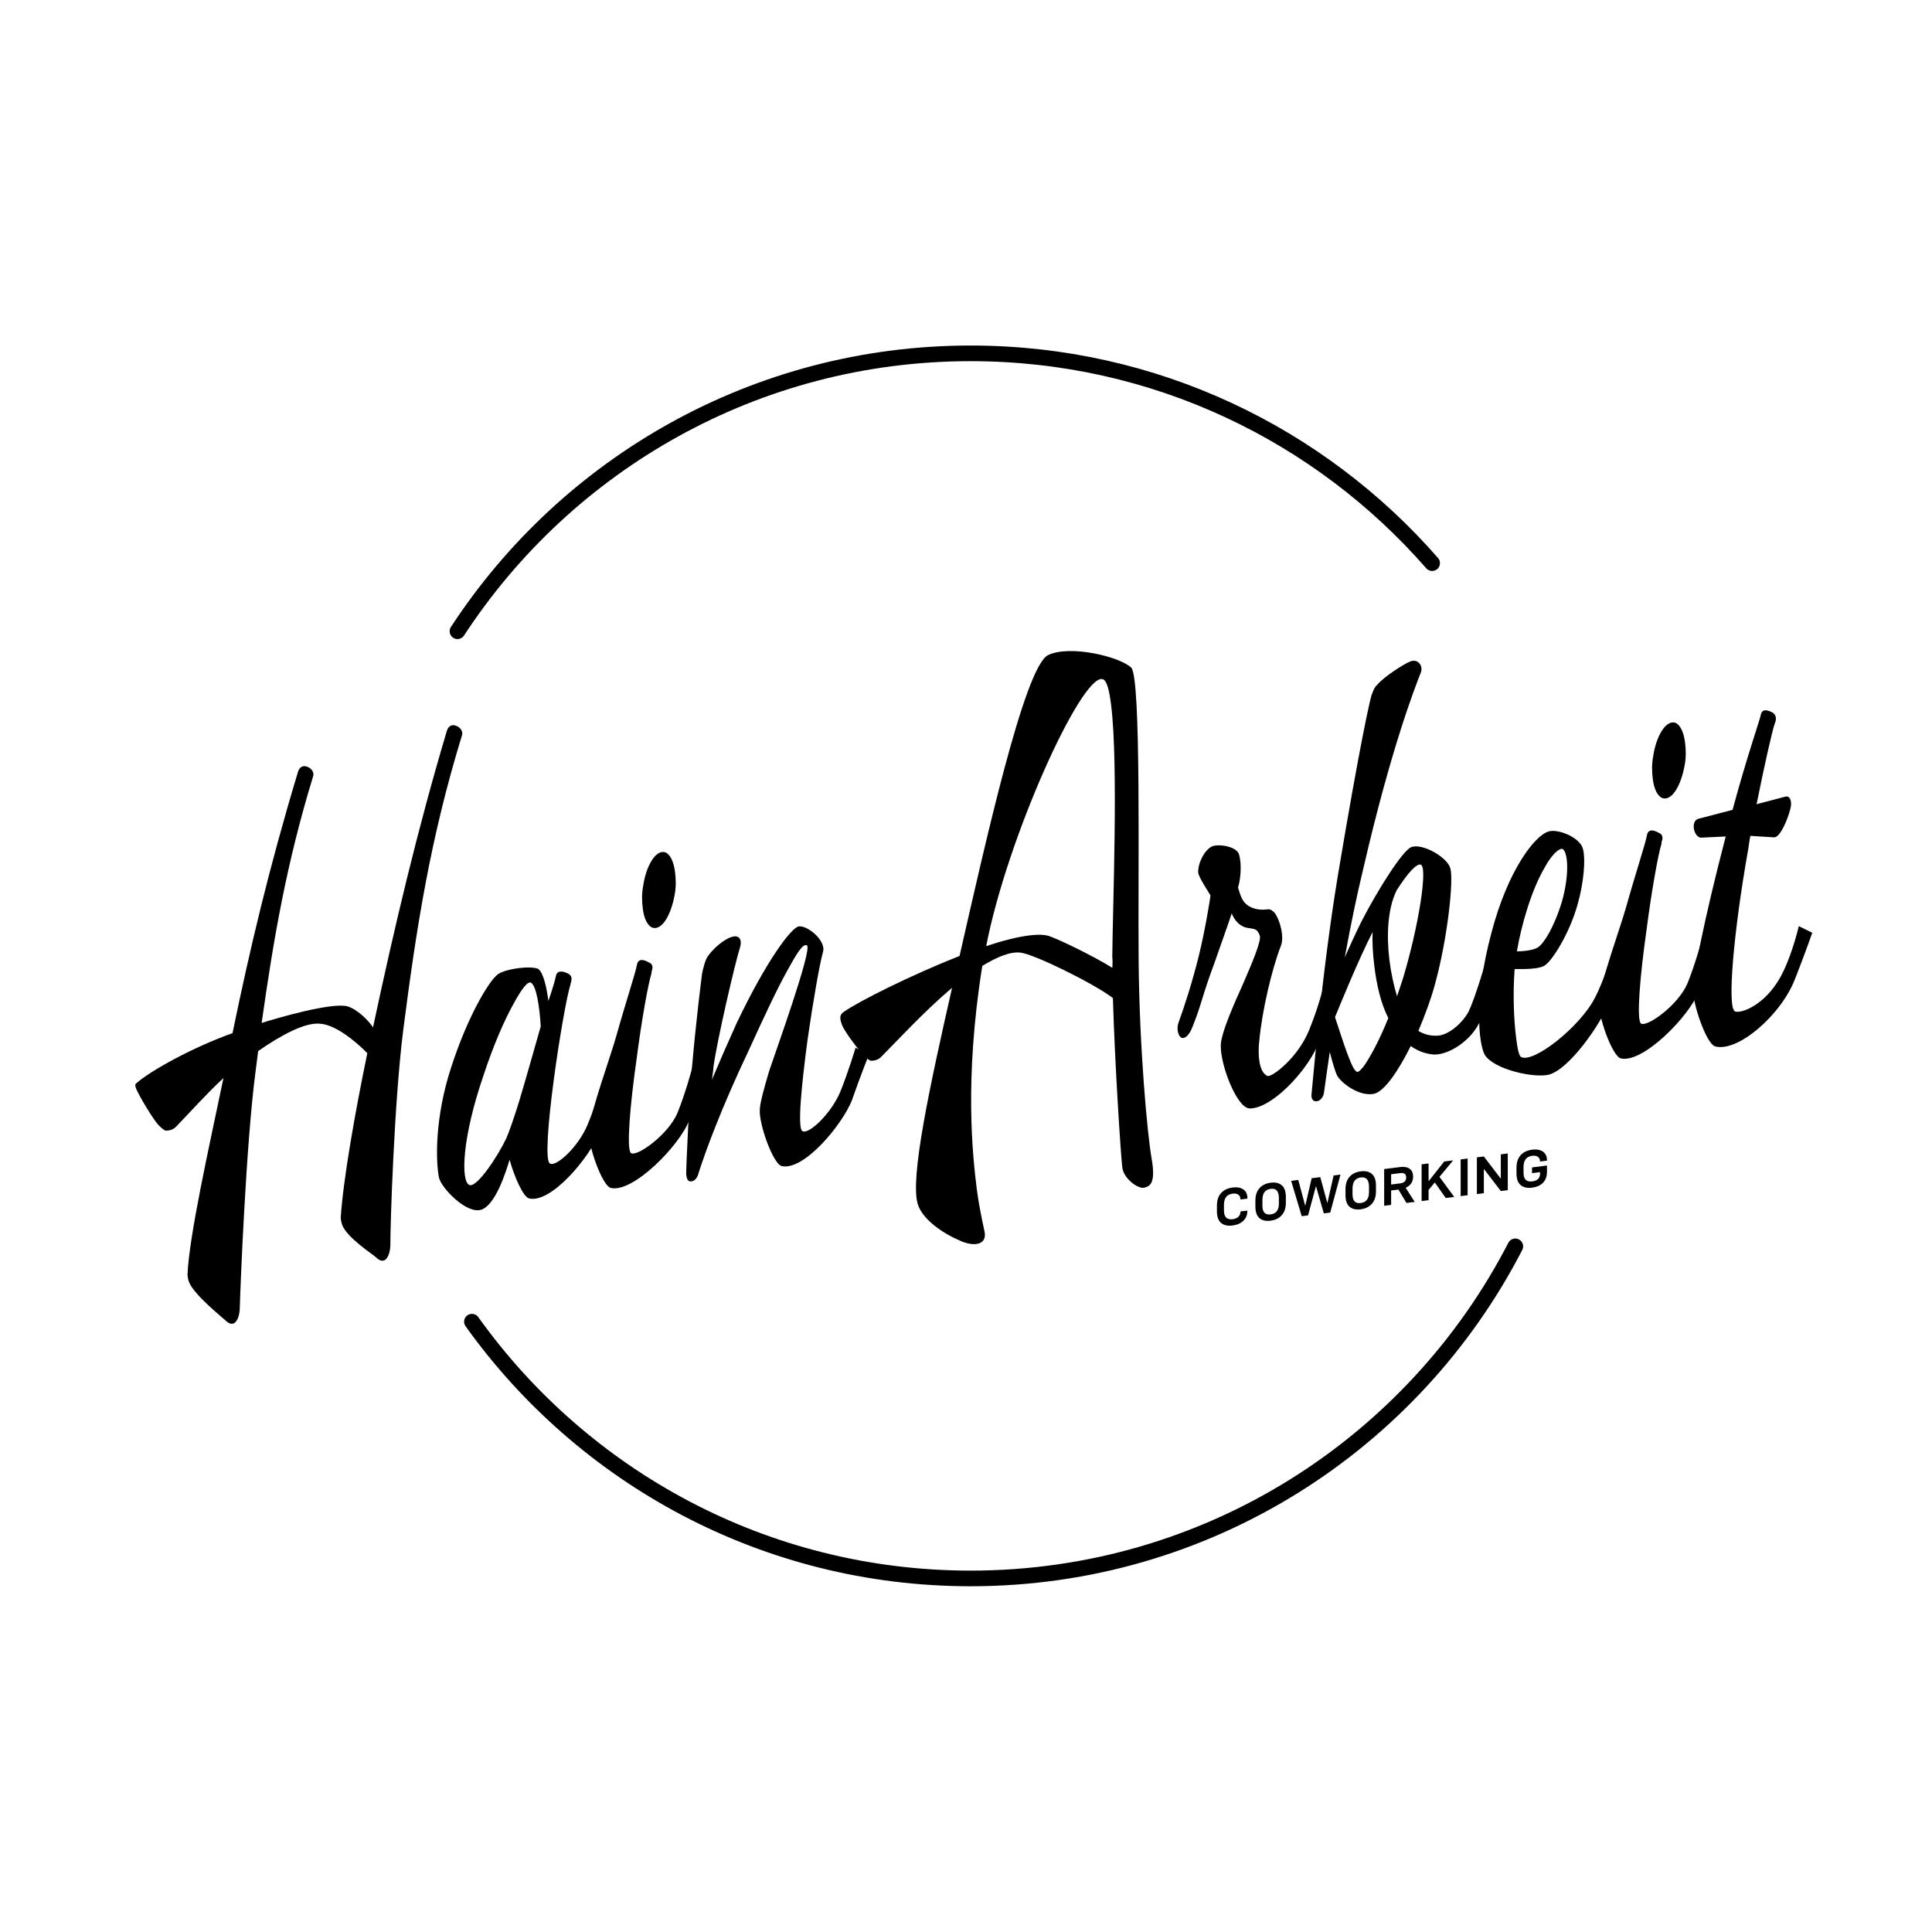
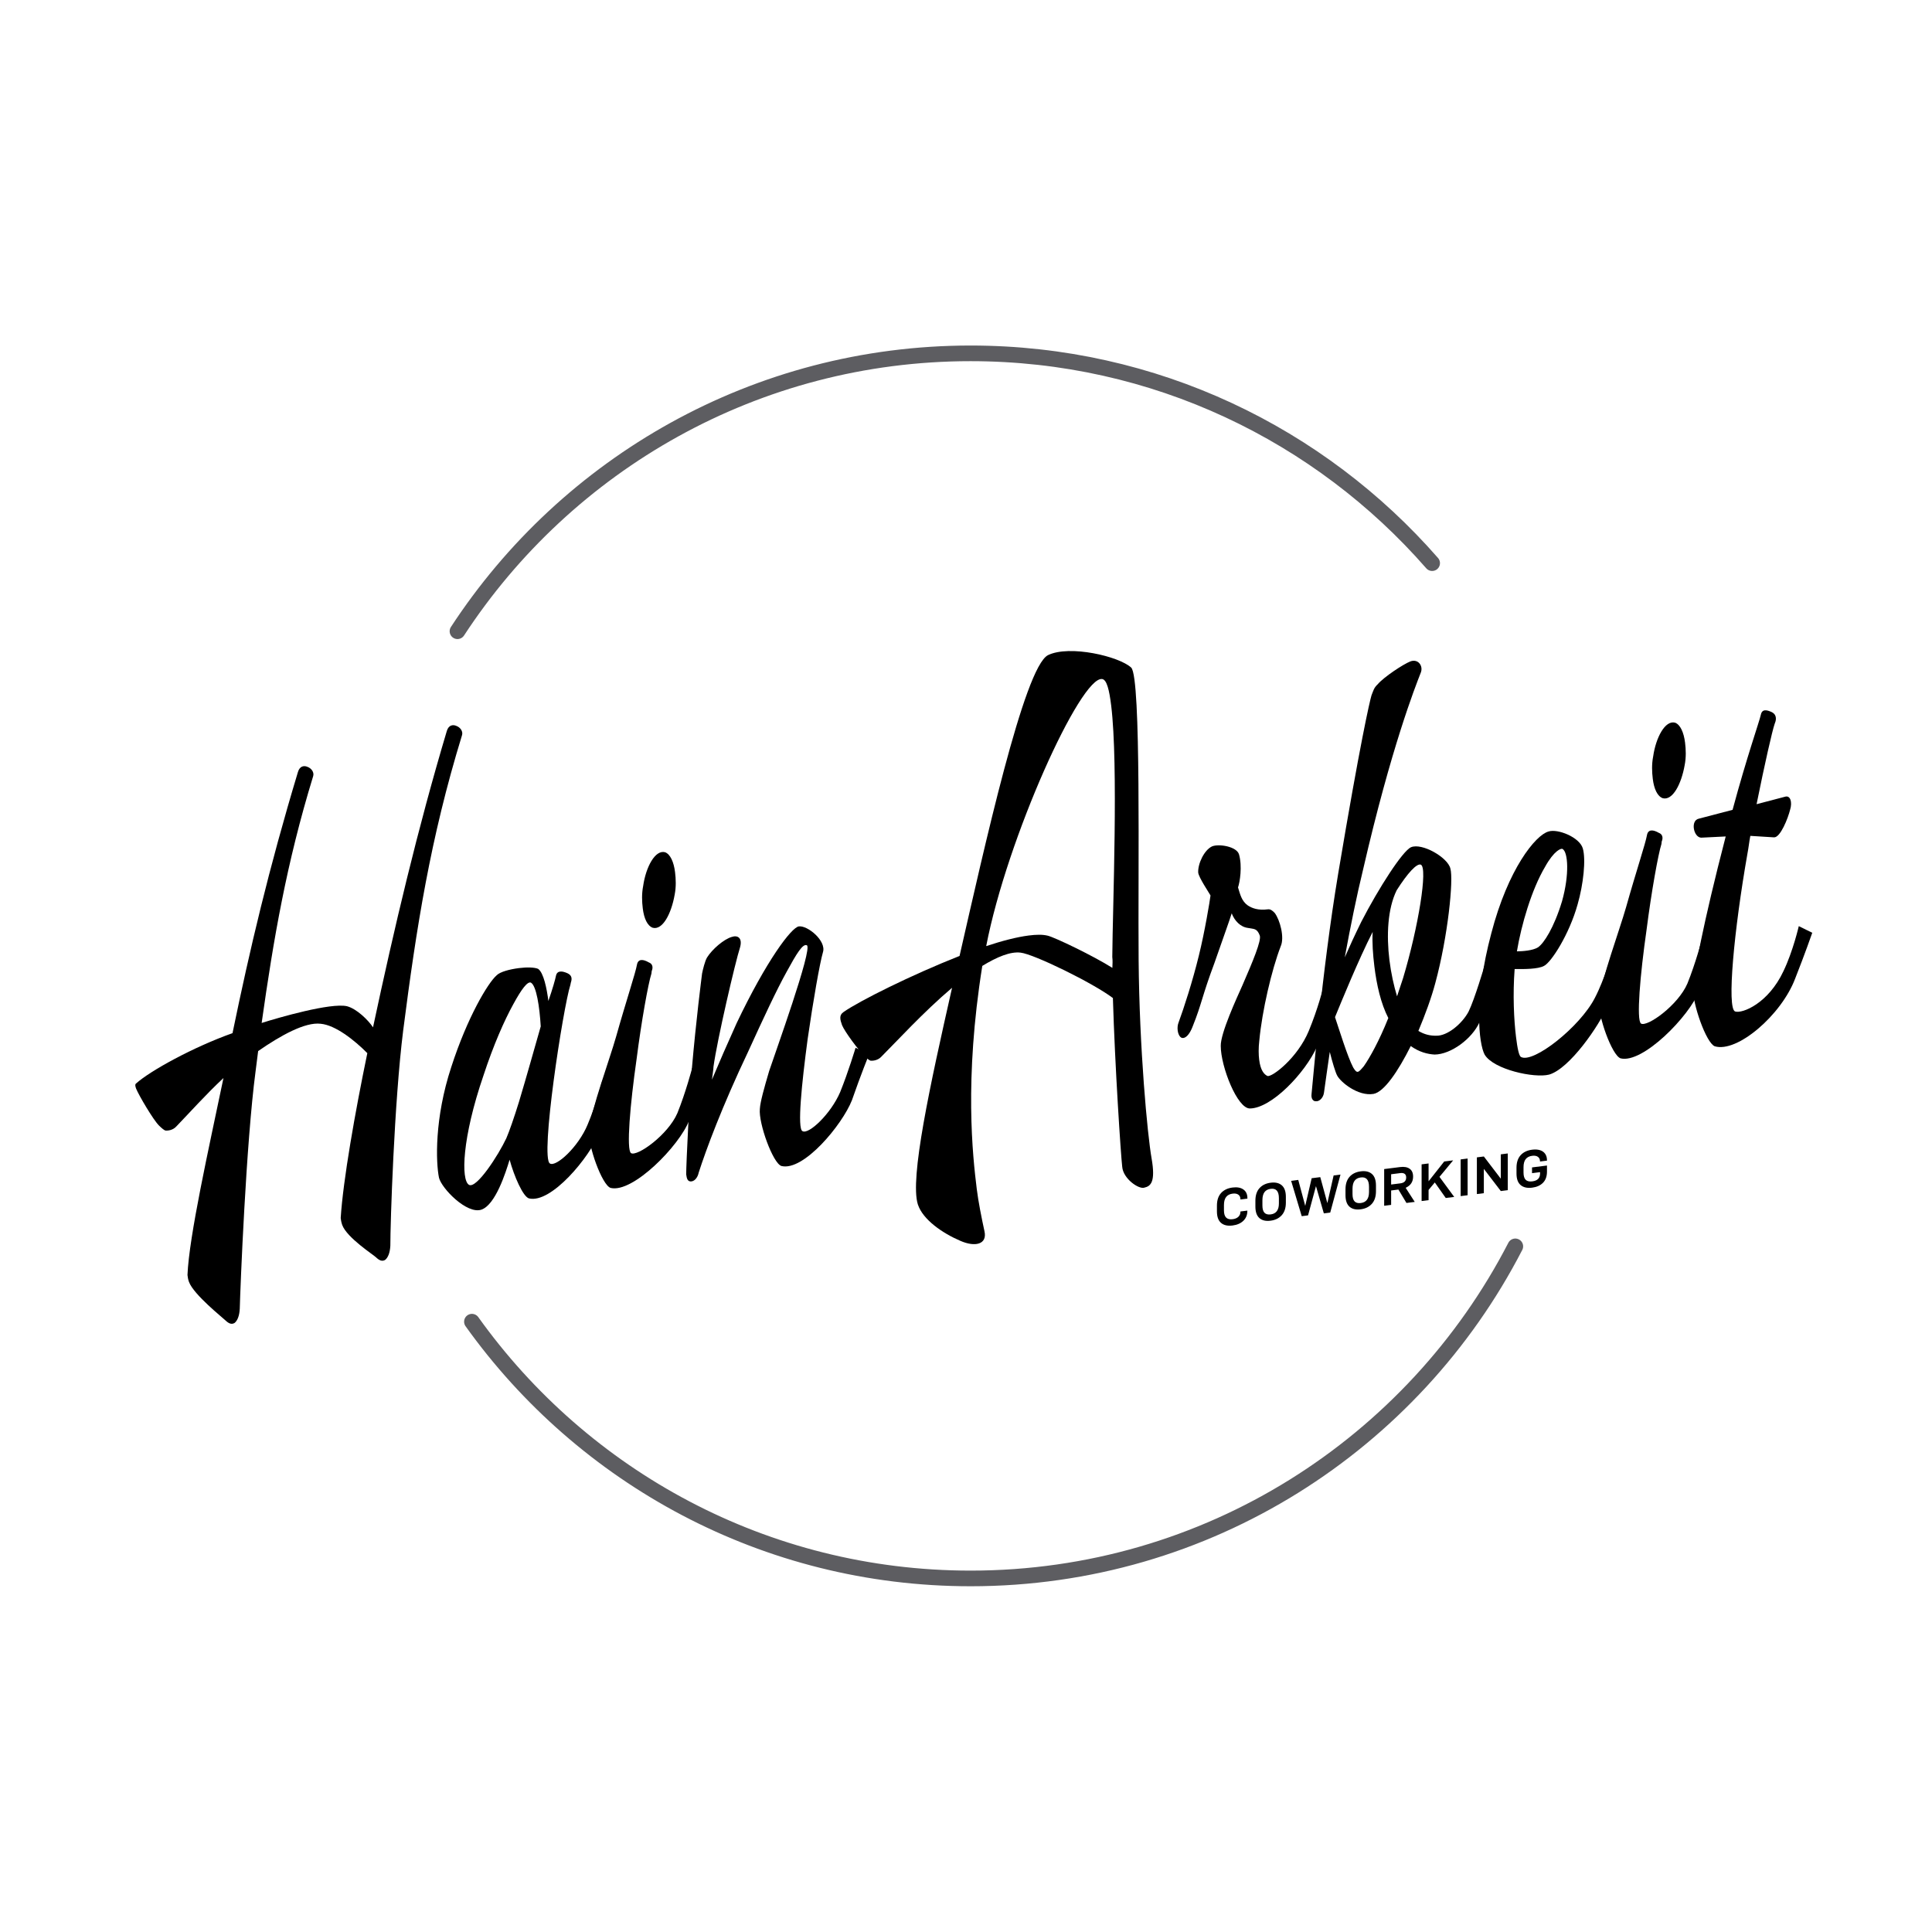
<svg xmlns="http://www.w3.org/2000/svg" width="100%" height="100%" viewBox="0 0 2917 2917" version="1.1" xml:space="preserve" style="fill-rule:evenodd;clip-rule:evenodd;stroke-linecap:round;stroke-miterlimit:2;">
  <g transform="matrix(4.16667,0,0,4.16667,0,0)">
    <path d="M146.096,373.426C142.842,399.251 141.418,443.722 141.444,451.41C141.302,453.991 140.596,455.715 139.55,456.549C138.477,457.152 137.517,456.809 136.219,455.577C135.429,454.745 125.716,448.532 123.995,443.859C123.627,442.74 123.543,442.052 123.458,441.362C124.31,427.734 128.636,403.171 133.105,381.619C128.39,376.863 121.53,371.45 116.193,370.969C110.602,370.286 101.79,375.146 93.542,380.867L92.608,388.213C89.156,414.295 87.081,466.541 86.881,474.26C86.739,476.842 86.032,478.564 84.987,479.397C83.914,480 82.954,479.658 81.655,478.426C80.865,477.596 70.193,469.174 68.472,464.499C68.133,463.61 68.021,462.693 67.937,462.005C68.505,447.946 75.629,416.264 80.973,390.638C74.59,396.584 68.742,403.161 63.856,408.217C62.642,409.539 60.834,409.771 59.902,409.657C59.422,409.486 58.659,408.884 57.615,407.854C55.526,405.789 50.305,396.902 49.316,394.465C48.978,393.576 48.894,392.888 49.317,392.601C54.486,387.975 69.963,379.462 84.253,374.366C90.587,343.719 97.372,314.877 107.971,279.719C108.622,277.537 110.203,277.334 111.417,277.879C112.858,278.394 113.958,279.883 113.45,281.348C103.783,312.889 99.115,340.293 94.815,370.681C101,368.723 119.837,363.276 125.739,364.616C129.296,365.559 133.475,369.685 135.168,372.265C142.888,336.077 151.34,300.262 161.911,264.874C162.561,262.693 164.142,262.49 165.357,263.034C166.797,263.549 167.897,265.039 167.389,266.503C155.915,303.871 150.907,335.981 146.096,373.426Z" style="fill-rule:nonzero;" />
    <path d="M192.386,356.067C191.172,355.523 188.998,358.366 186.002,363.879C182.81,369.649 178.854,378.549 175.181,389.742C167.409,412.417 166.981,427.622 169.946,429.34C172.656,430.857 180.566,418.654 183.477,412.453C184.55,409.984 186.247,405.105 188.055,399.279C190.825,390.065 193.369,380.883 195.941,371.928C195.519,364.756 194.364,357.212 192.386,356.067ZM223.411,393.812C223.411,393.812 220.444,401.418 217.194,410.459C213.69,419.301 199.708,436.245 191.66,434.247C189.514,433.59 186.325,426.307 184.661,420.227C183.191,425.076 179.544,436.5 174.49,438.314C169.208,440.157 160.005,430.615 159.075,426.771C157.947,421.321 157.358,405.313 163.547,386.572C169.369,368.576 176.799,356.201 179.907,353.472C181.121,352.15 184.679,351.229 188.068,350.794C191.004,350.418 193.772,350.527 194.987,351.072C196.991,352.447 198.175,358.354 198.71,362.714C200.237,358.323 201.198,354.937 201.481,353.502C201.932,351.579 203.796,351.807 205.745,352.722C207.212,353.466 207.354,354.613 206.845,356.077L206.704,356.795C204.047,365.061 195.618,419.754 199.288,421.613C201.518,422.96 209.568,415.633 212.93,407.509C215.954,400.362 218.301,391.437 218.301,391.437L223.411,393.812Z" style="fill-rule:nonzero;" />
    <path d="M236.53,336.186C234.61,335.5 233.369,332.861 232.918,329.191C232.608,326.666 232.496,323.884 233.061,321.013C234.051,314.128 237.414,307.869 240.971,308.811C242.891,309.497 244.162,312.363 244.612,316.035C244.922,318.561 245.034,321.342 244.469,324.213C243.252,331.128 240.088,337.128 236.53,336.186ZM255.69,389.438C255.69,389.438 252.949,397.015 249.699,406.057C246.223,415.127 229.304,432.448 221.256,430.45C218.151,429.449 212.93,414.968 213.412,409.546C214.29,401.74 220.845,384.117 223.248,375.651C226.922,362.593 230.286,352.604 230.823,349.505C231.247,347.353 233.111,347.58 235.086,348.725C236.527,349.239 236.696,350.616 236.16,351.851L236.045,352.798C234.887,356.443 232.427,370.045 230.672,383.79C228.325,400.174 226.908,416.673 228.659,417.846C230.889,419.192 242.073,411.229 245.464,403.335C248.459,395.959 250.805,387.034 250.805,387.034L255.69,389.438Z" style="fill-rule:nonzero;" />
    <path d="M314.908,382.075C314.908,382.075 311.912,389.451 308.69,398.723C305.185,407.564 291.204,424.509 283.156,422.511C280.049,421.51 274.829,407.028 275.339,401.835C275.481,399.253 276.922,394.173 278.704,388.116C280.71,382.031 294.586,343.657 292.382,342.541C290.915,341.797 288.626,345.587 285.067,352.104C281.309,358.879 276.59,369.042 271.166,380.926C261.502,401.278 255.823,416.692 253.166,424.958C252.883,426.394 251.922,427.914 250.567,428.089C249.211,428.263 248.844,427.144 248.647,425.537C248.649,421.809 249.87,396.245 250.663,387.751C252.277,369.13 254.173,354.668 254.4,352.774C254.682,351.34 255.446,348.211 256.208,346.949C258.129,343.904 262.282,340.342 265.163,339.506C267.365,338.758 269.115,339.931 268.155,343.318C266.487,348.427 259.872,376.78 258.542,386.508C258.484,387.914 258.203,389.349 257.975,391.242C260.462,385.329 263.683,377.923 266.933,370.746C277.698,348.154 286.766,336.036 289.476,335.688C292.639,335.282 299.528,340.925 298.2,345.059C297.069,348.933 294.636,362.764 292.656,376.537C290.505,392.664 288.835,408.961 290.784,409.877C293.014,411.224 301.036,403.666 304.426,395.772C307.422,388.396 310.022,379.671 310.022,379.671L314.908,382.075Z" style="fill-rule:nonzero;" />
    <path d="M357.36,342.831C363.093,340.93 368.431,339.546 372.723,338.995C375.434,338.647 377.721,338.588 379.614,339.044C382.211,339.644 396.356,346.453 403.077,350.719C403.133,349.313 403.218,348.137 403.049,346.761C403.167,329.029 405.299,277.242 402.65,255.671C401.946,249.935 401.043,246.322 399.406,246.064C391.667,244.727 364.939,303.631 357.36,342.831ZM412.593,347.866C412.867,379.998 415.767,411.094 417.29,419.756C418.812,428.418 416.919,429.826 414.688,430.346C412.712,431.065 406.953,427.144 406.643,422.754C406.164,418.853 403.999,386.264 403.27,361.65C396.184,356.265 374.698,345.734 369.813,345.196C366.085,344.742 361.284,346.756 355.946,350.005C349.328,391.412 352.482,418.979 353.948,430.912C354.483,435.271 355.696,441.408 356.739,446.17C357.784,450.932 353.32,451.971 347.984,449.625C341.688,446.936 334.431,442.039 332.598,436.447C329.607,427.041 336.958,393.464 344.987,357.938C334.594,366.729 324.481,377.816 319.369,382.9C318.155,384.223 316.346,384.455 315.415,384.34C314.934,384.17 314.172,383.566 313.127,382.536C311.039,380.474 306.099,373.881 305.111,371.443C304.405,369.437 303.982,367.858 305.677,366.709C311.382,362.714 330.192,353.309 347.702,346.4C356.665,307.257 371.112,241.769 379.753,237.397C387.547,233.601 405.506,237.824 409.911,241.92C413.582,245.645 412.32,315.735 412.593,347.866Z" style="fill-rule:nonzero;" />
    <path d="M484.35,360.34C484.35,360.34 479.969,373.255 477.256,379.197C472.934,388.843 460.731,401.598 452.937,401.664C448.362,401.784 442.352,386.473 442.354,379.014C442.242,374.365 448.232,361.477 450.209,357.027C453.968,348.387 457.162,340.751 456.483,338.973C455.467,336.308 454.367,336.681 452.249,336.253C449.453,335.913 447.336,333.621 446.32,330.953C445.331,334.11 443.437,339.248 440.045,349.008C435.553,361.005 435.438,363.816 432.275,371.682C430.551,376.331 428.518,376.592 427.726,375.761C426.682,374.729 426.373,372.205 427.079,370.483C428.972,365.346 432.137,355.615 434.428,346.231C436.576,337.564 438.415,326.373 438.641,324.479C438.048,323.39 434.407,318.03 434.182,316.194C434.013,312.952 436.385,307.986 439.209,306.692C441.612,305.684 448.162,306.708 448.981,309.634C450.194,313.906 449.288,319.617 448.61,321.568C449.372,324.036 449.908,326.53 452.167,328.105C453.663,329.079 455.837,329.965 459.451,329.501C460.355,329.386 461.118,329.988 461.908,330.818C463.827,333.37 465.519,339.679 464.079,342.895C460.773,351.476 457.324,366.371 456.332,376.987C455.993,379.828 456.048,382.15 456.274,383.986C456.752,387.888 458.079,389.35 459.294,389.895C460.959,390.379 470.196,383.366 474.265,373.521C477.626,365.397 479.465,357.937 479.465,357.937L484.35,360.34Z" style="fill-rule:nonzero;" />
    <path d="M506.104,322.586C502.797,329.303 502.372,338.915 503.47,347.864C504.062,352.684 505.077,357.214 506.234,361.028C506.913,359.078 507.562,356.896 508.41,354.457C513.951,336.031 517.485,314.365 514.831,313.308C513.391,312.794 510.142,316.241 506.104,322.586ZM498.02,350.195C497.485,345.836 497.174,341.445 497.402,337.688C492.4,347.419 485.874,363.407 483.753,368.574C485.193,372.818 488.268,382.913 490.356,386.841C491.797,389.221 492.192,388.704 494.197,386.349C496.344,383.276 499.735,377.247 503.07,368.894C500.36,363.646 498.837,356.85 498.02,350.195ZM542.862,352.835C542.862,352.835 538.227,365.55 536.08,370.487C533.368,376.43 525.797,382.062 519.839,382.128C517.297,381.986 514.219,381.216 511.2,379.039C506.593,388.255 501.538,395.664 497.725,396.385C492.105,397.339 485.725,392.098 484.51,389.689C483.918,388.601 482.761,384.786 481.859,381.172C481.123,386.394 480.359,391.387 479.764,395.892C479.539,397.785 478.098,399.136 476.94,399.051C476.037,399.167 475.019,398.365 475.247,396.471C475.7,392.684 478.845,352.888 484.925,316.445C492.874,269.039 496.323,254.146 496.973,251.964C497.679,250.242 497.792,249.295 499.233,247.944C501.436,245.332 508.44,240.703 511.068,239.667C513.919,238.602 515.867,241.382 514.793,243.851C512.873,248.76 504.112,270.861 493.934,315.056C491.645,324.44 489.354,335.69 487.29,346.91C488.9,343.207 491.076,338.499 493.28,334.021C499.581,321.791 508.254,308.323 511.303,307C515.229,305.331 524.603,310.656 525.561,314.729C526.746,318.771 524.679,339.316 520.099,356.22C518.687,361.53 516.453,367.645 513.966,373.557C516.198,374.902 518.315,375.33 520.377,375.299C524.529,375.465 529.923,370.81 532.156,366.561C534.358,362.083 537.921,349.972 537.921,349.972L542.862,352.835Z" style="fill-rule:nonzero;" />
    <path d="M559.899,314.054C554.955,322.38 551.25,335.209 549.667,344.736C551.729,344.704 555.372,344.47 557.293,343.291C559.411,341.854 563.083,336.256 566.023,326.554C568.736,316.883 568.202,308.793 566.225,307.647C565.718,307.247 563.09,308.282 559.899,314.054ZM588.947,346.923C588.947,346.923 586.176,356.136 582.786,364.029C579.395,371.923 568.661,387.285 561.346,389.39C556.008,390.773 541.157,387.551 537.967,382.133C535.877,378.206 533.933,362.371 540.378,338.235C546.456,314.846 556.428,302.611 561.088,301.313C564.391,300.19 572.354,303.365 573.54,307.408C574.723,311.452 573.76,320.434 571.669,327.694C568.646,338.572 562.092,348.736 559.493,350.001C557.346,351.21 552.066,351.187 548.847,351.135C548.138,360.315 548.586,369.582 549.348,375.777C549.855,379.908 550.419,382.633 551.154,383.006C555.587,385.467 572.533,372.104 577.901,361.626C581.433,354.879 584.147,345.208 584.514,344.461L588.947,346.923Z" style="fill-rule:nonzero;" />
    <path d="M602.516,289.24C600.596,288.554 599.354,285.916 598.904,282.245C598.593,279.72 598.482,276.938 599.047,274.066C600.037,267.182 603.4,260.923 606.958,261.864C608.877,262.551 610.147,265.418 610.598,269.09C610.909,271.614 611.02,274.396 610.455,277.267C609.239,284.182 606.075,290.182 602.516,289.24ZM621.676,342.492C621.676,342.492 618.934,350.068 615.685,359.11C612.208,368.182 595.291,385.503 587.243,383.505C584.137,382.503 578.916,368.021 579.397,362.6C580.275,354.795 586.831,337.171 589.234,328.705C592.908,315.646 596.271,305.658 596.809,302.559C597.232,300.406 599.096,300.634 601.073,301.779C602.513,302.293 602.682,303.67 602.145,304.904L602.032,305.852C600.873,309.497 598.413,323.099 596.658,336.844C594.31,353.228 592.893,369.727 594.644,370.899C596.875,372.246 608.059,364.283 611.451,356.39C614.445,349.013 616.792,340.088 616.792,340.088L621.676,342.492Z" style="fill-rule:nonzero;" />
    <path d="M656.692,338C656.692,338 653.978,345.807 650.475,354.648C645.445,367.881 629.458,381.585 621.355,379.129C618.22,377.898 613.253,363.617 613.508,358.225C613.765,352.83 617.074,334.924 625.328,303.097L616.433,303.538C613.665,303.427 612.453,297.289 615.587,296.653L627.815,293.454C633.017,274.14 637.454,261.682 638.047,259.041C638.471,256.891 640.109,257.146 642.057,258.062C643.525,258.806 643.694,260.182 643.383,261.388L643.044,262.363C642.197,264.803 639.511,276.569 636.513,291.406L646.962,288.666C648.742,288.205 649.503,290.672 648.684,293.341C647.92,296.469 645.123,303.587 642.808,303.419L634.251,302.885C633.828,305.035 633.628,307.159 633.206,309.313C628.34,336.975 625.65,365.524 628.756,366.524C631.381,367.353 640.786,363.583 646.241,351.927C649.715,344.723 651.807,335.597 651.807,335.597L656.692,338Z" style="fill-rule:nonzero;" />
    <path d="M440.968,438.947L440.968,436.865C440.968,434.926 441.469,433.403 442.471,432.301C443.474,431.197 444.868,430.533 446.654,430.308C448.286,430.102 449.585,430.339 450.556,431.02C451.526,431.699 452.01,432.754 452.01,434.18L452.01,434.334L449.487,434.652L449.487,434.575C449.487,433.83 449.236,433.273 448.735,432.906C448.234,432.54 447.541,432.412 446.654,432.523C445.599,432.657 444.813,433.064 444.292,433.747C443.772,434.43 443.512,435.406 443.512,436.678L443.512,438.586C443.512,439.807 443.775,440.68 444.302,441.204C444.83,441.729 445.619,441.924 446.673,441.791C447.559,441.679 448.25,441.384 448.745,440.903C449.239,440.423 449.487,439.817 449.487,439.085L449.487,438.988L451.991,438.672L451.991,438.769C451.991,440.233 451.509,441.431 450.546,442.362C449.583,443.293 448.279,443.862 446.634,444.07C444.849,444.296 443.458,443.983 442.462,443.132C441.466,442.281 440.968,440.887 440.968,438.947Z" style="fill-rule:nonzero;" />
    <path d="M463.421,434.164C463.421,431.659 462.432,430.531 460.454,430.781C459.439,430.909 458.684,431.313 458.189,431.992C457.695,432.672 457.448,433.646 457.448,434.918L457.448,436.826C457.448,438.047 457.695,438.922 458.189,439.451C458.684,439.979 459.439,440.179 460.454,440.051C462.432,439.801 463.421,438.475 463.421,436.072L463.421,434.164ZM454.904,437.187L454.904,435.104C454.904,433.165 455.395,431.645 456.378,430.545C457.361,429.444 458.719,428.784 460.454,428.565C462.163,428.35 463.505,428.668 464.482,429.521C465.458,430.374 465.946,431.771 465.946,433.711L465.946,435.793C465.946,437.719 465.448,439.237 464.453,440.346C463.457,441.454 462.098,442.117 460.376,442.335C458.655,442.552 457.312,442.233 456.349,441.379C455.385,440.523 454.904,439.126 454.904,437.187Z" style="fill-rule:nonzero;" />
    <path d="M482.02,439.39L479.708,439.682L476.855,429.809L473.985,440.404L471.691,440.693L467.856,427.88L470.438,427.555L472.963,436.968L475.294,426.941L478.417,426.547L480.98,435.955L483.253,425.936L485.74,425.622L482.02,439.39Z" style="fill-rule:nonzero;" />
    <path d="M496.072,430.041C496.072,427.536 495.083,426.408 493.103,426.658C492.088,426.786 491.333,427.189 490.838,427.868C490.344,428.548 490.097,429.523 490.097,430.795L490.097,432.703C490.097,433.924 490.344,434.798 490.838,435.327C491.333,435.855 492.088,436.056 493.103,435.928C495.083,435.678 496.072,434.352 496.072,431.949L496.072,430.041ZM487.553,433.063L487.553,430.981C487.553,429.042 488.044,427.521 489.028,426.422C490.01,425.32 491.369,424.661 493.103,424.442C494.812,424.227 496.155,424.545 497.131,425.398C498.107,426.25 498.595,427.647 498.595,429.587L498.595,431.669C498.595,433.596 498.097,435.114 497.103,436.222C496.107,437.331 494.749,437.994 493.027,438.211C491.305,438.429 489.962,438.11 488.999,437.255C488.035,436.4 487.553,435.003 487.553,433.063Z" style="fill-rule:nonzero;" />
    <path d="M507.424,428.801C508.837,428.622 509.543,427.91 509.543,426.664C509.543,426.047 509.358,425.607 508.985,425.347C508.613,425.085 508.092,424.996 507.424,425.081L504.09,425.502L504.09,429.222L507.424,428.801ZM504.09,431.38L504.09,436.603L501.566,436.921L501.566,423.623L507.347,422.894C508.798,422.71 509.946,422.912 510.787,423.5C511.628,424.087 512.049,425.037 512.049,426.348C512.049,427.297 511.822,428.113 511.366,428.794C510.909,429.475 510.238,430.013 509.351,430.406L512.646,435.521L509.641,435.901L506.73,431.046L504.09,431.38Z" style="fill-rule:nonzero;" />
    <path d="M517.659,431.188L517.659,434.889L515.135,435.207L515.135,421.91L517.659,421.591L517.659,428.047L523.325,420.875L526.563,420.467L521.61,426.449L526.948,433.716L523.883,434.103L519.914,428.476L517.659,431.188Z" style="fill-rule:nonzero;" />
    <path d="M531.806,419.805L531.806,433.103L529.282,433.421L529.282,420.123L531.806,419.805Z" style="fill-rule:nonzero;" />
    <path d="M546.357,431.265L543.832,431.584L537.684,423.553L537.684,432.359L535.161,432.679L535.161,419.381L537.684,419.063L543.832,427.113L543.832,418.285L546.357,417.967L546.357,431.265Z" style="fill-rule:nonzero;" />
    <path d="M549.519,425.238L549.519,423.156C549.519,421.217 550.02,419.694 551.022,418.593C552.025,417.489 553.418,416.825 555.205,416.6C556.27,416.465 557.208,416.523 558.018,416.773C558.828,417.024 559.454,417.463 559.897,418.088C560.34,418.713 560.561,419.488 560.561,420.413L560.561,420.567L558.038,420.887L558.038,420.809C558.038,420.102 557.787,419.565 557.286,419.198C556.785,418.832 556.091,418.703 555.205,418.815C554.151,418.948 553.364,419.354 552.843,420.029C552.323,420.705 552.064,421.679 552.064,422.951L552.064,424.858C552.064,426.105 552.323,426.988 552.843,427.506C553.364,428.025 554.157,428.217 555.224,428.082C556.187,427.961 556.9,427.663 557.362,427.187C557.826,426.71 558.057,426.055 558.057,425.22L558.057,424.738L555.146,425.105L555.146,423.023L560.561,422.34L560.561,424.537C560.561,426.259 560.083,427.607 559.125,428.583C558.169,429.559 556.856,430.15 555.185,430.361C553.413,430.586 552.025,430.272 551.022,429.423C550.02,428.572 549.519,427.178 549.519,425.238Z" style="fill-rule:nonzero;" />
-     <path d="M518.951,204.062C478.262,157.473 418.422,128.039 351.708,128.039C273.873,128.039 205.395,168.103 165.772,228.733" style="fill:none;stroke:black;stroke-width:5.67px;" />
-     <path d="M171.009,478.927C211.266,535.249 277.2,571.961 351.708,571.961C437.667,571.961 512.213,523.099 549.086,451.632" style="fill:none;stroke:black;stroke-width:5.67px;" />
+     <path d="M518.951,204.062C478.262,157.473 418.422,128.039 351.708,128.039C273.873,128.039 205.395,168.103 165.772,228.733" style="fill:none;stroke:#5D5D61;stroke-width:5.67px;" />
+     <path d="M171.009,478.927C211.266,535.249 277.2,571.961 351.708,571.961C437.667,571.961 512.213,523.099 549.086,451.632" style="fill:none;stroke:#5D5D61;stroke-width:5.67px;" />
  </g>
</svg>
